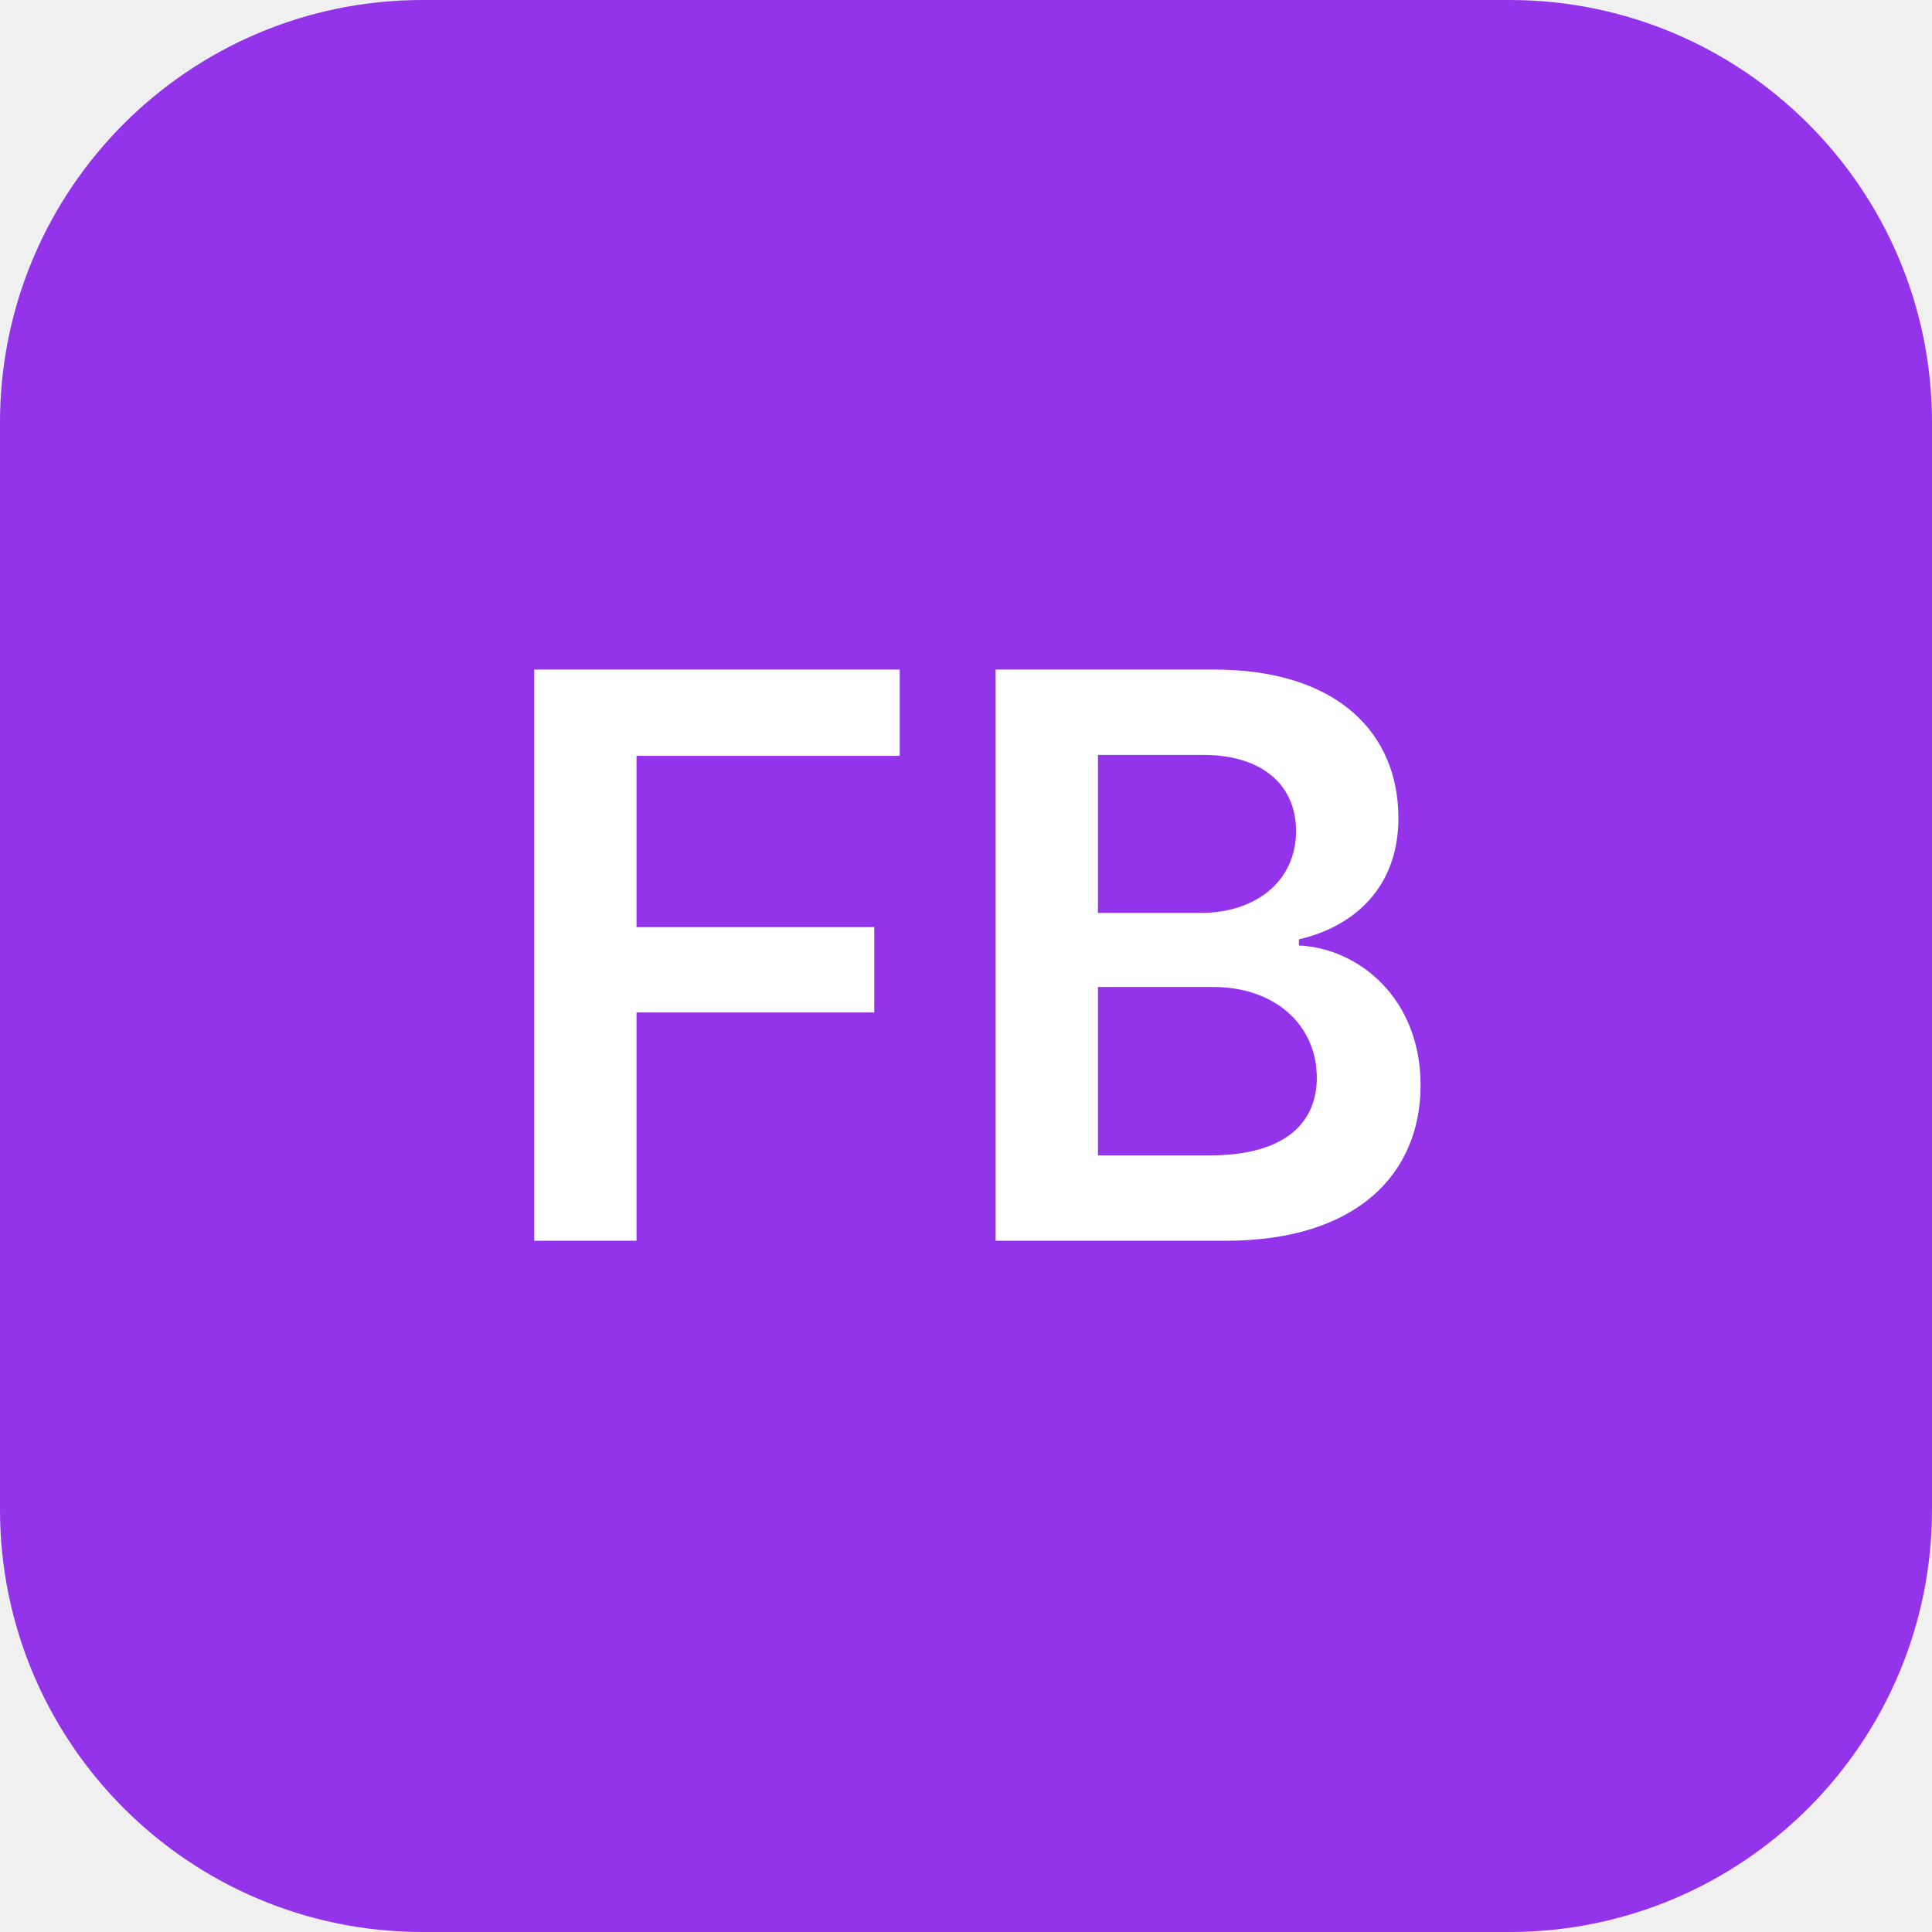
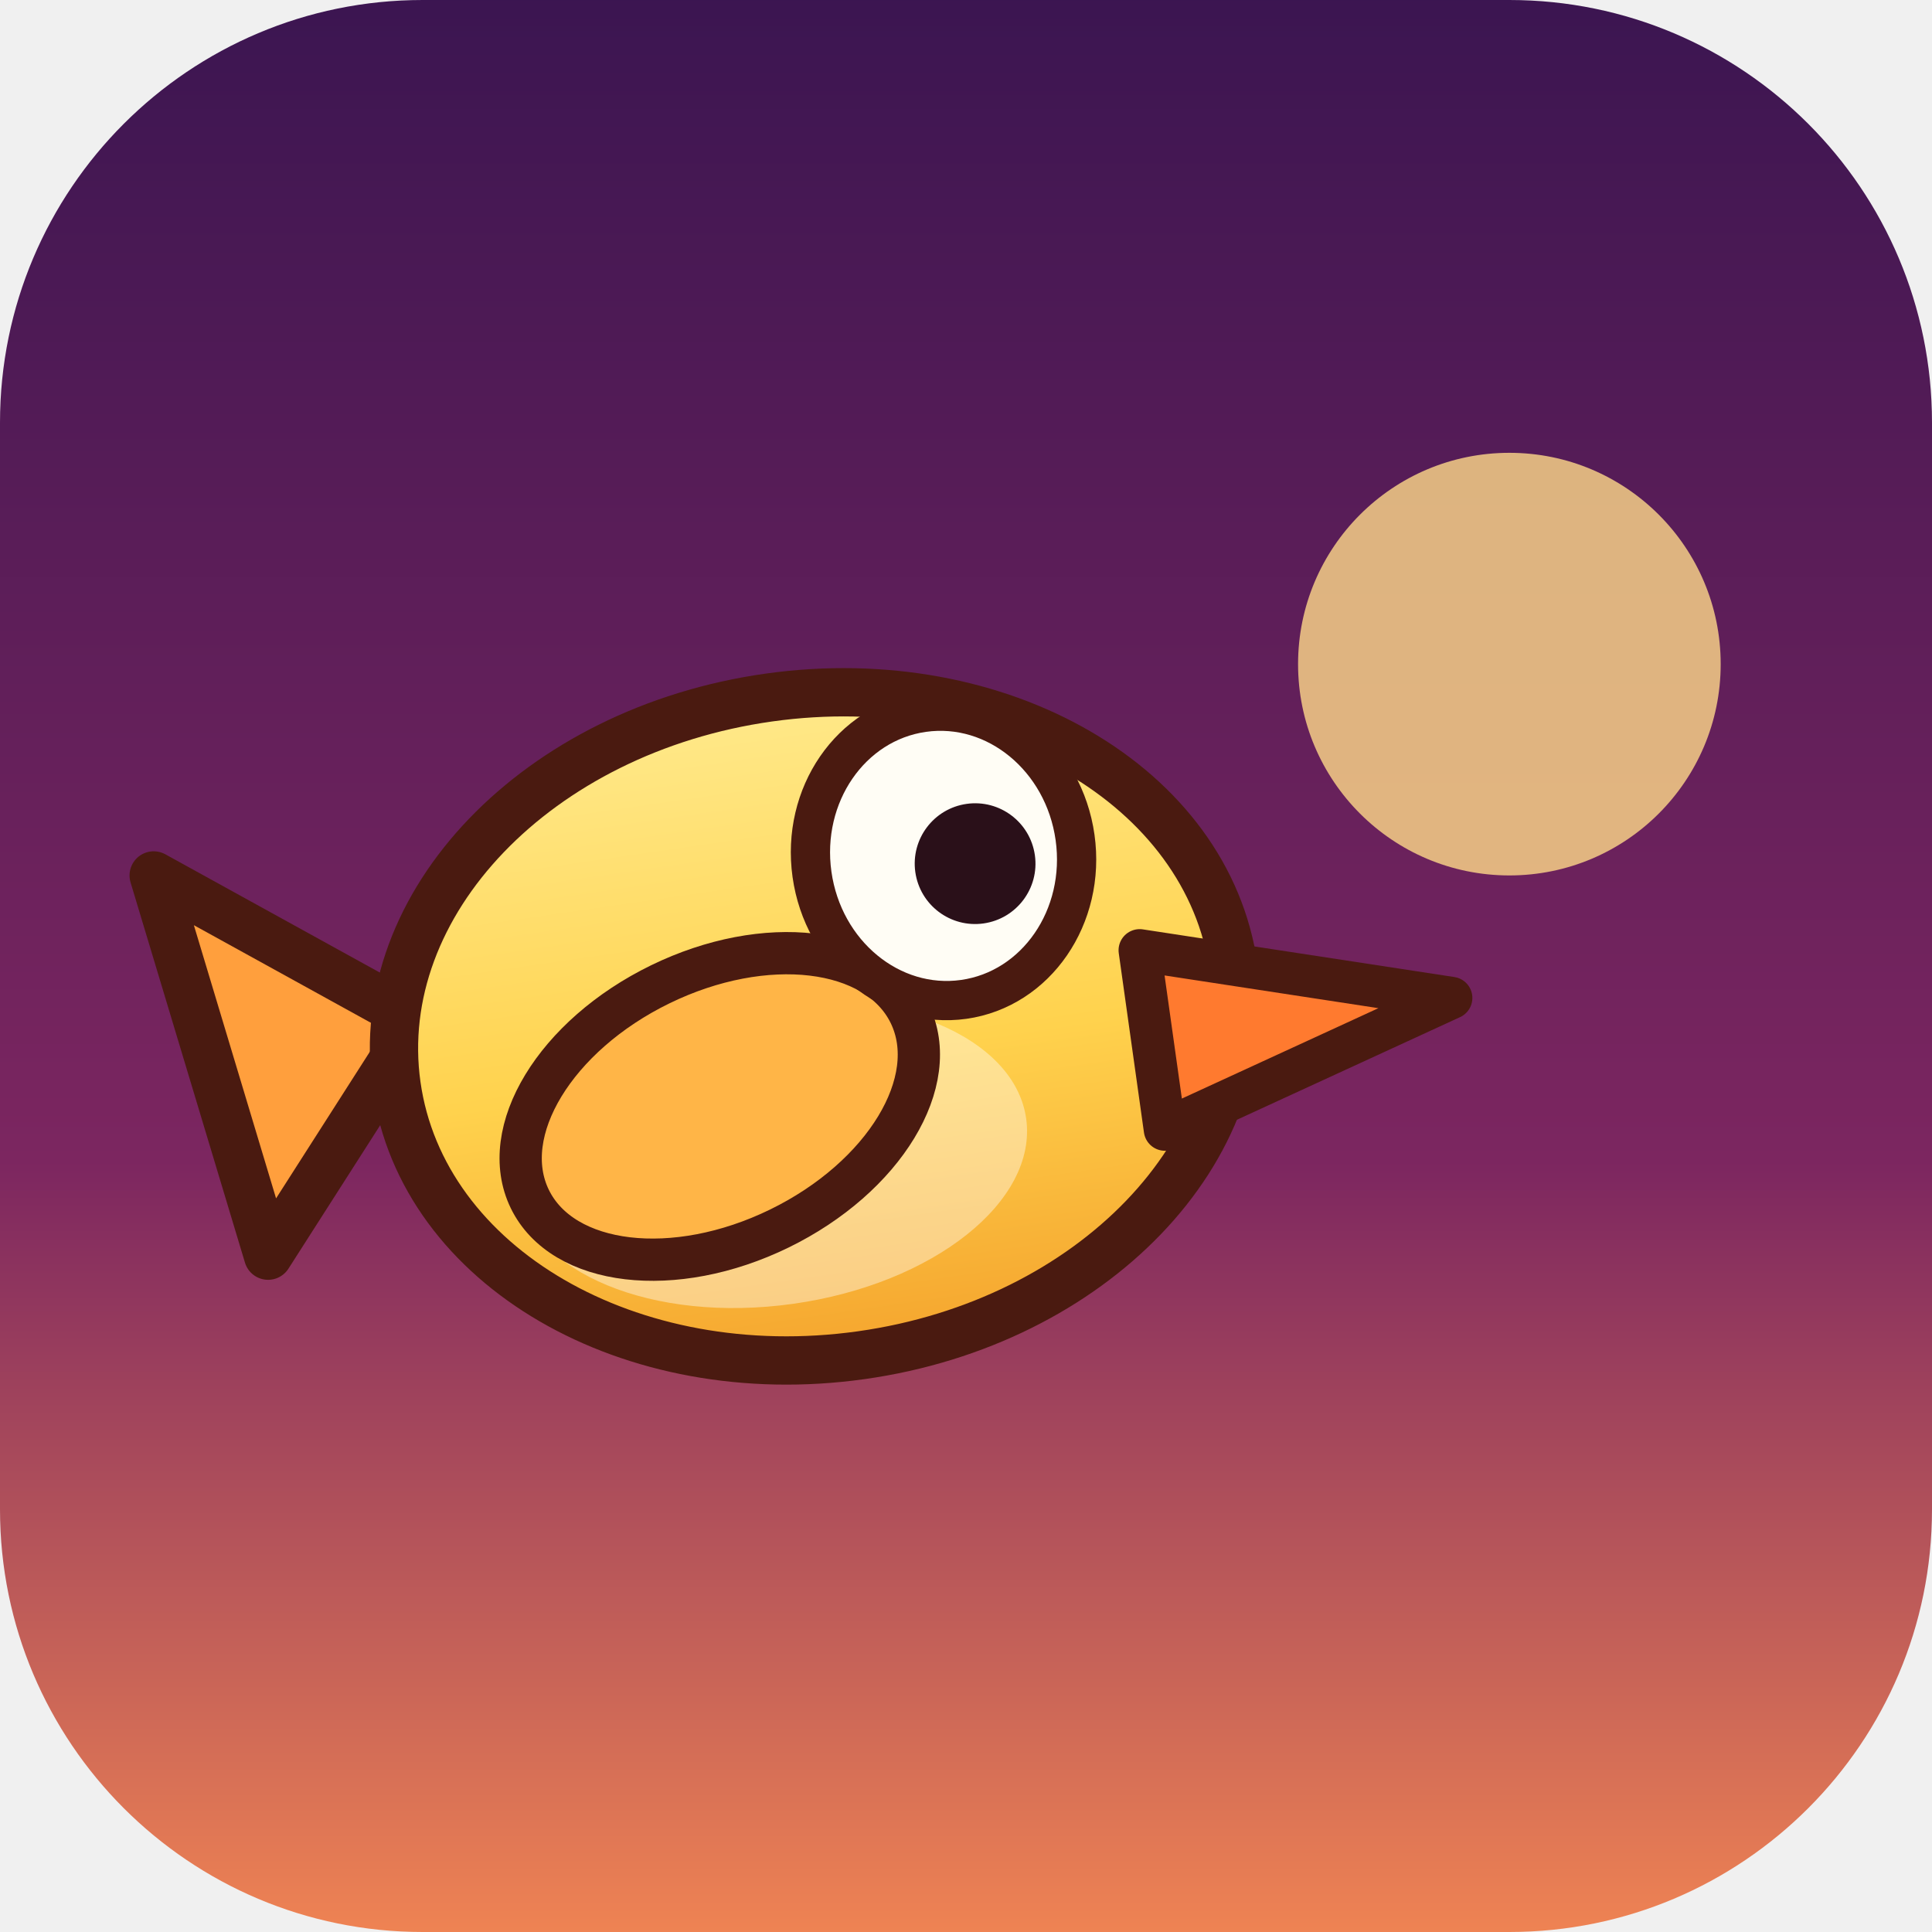
- <svg xmlns="http://www.w3.org/2000/svg" viewBox="0 0 64 64">
-   <rect width="64" height="64" rx="14" fill="#9333ea" />
-   <text x="32" y="32" dy="0.35em" text-anchor="middle" font-family="ui-sans-serif, system-ui, -apple-system, sans-serif" font-size="26" font-weight="600" fill="#ffffff">FB</text>
+ <svg xmlns="http://www.w3.org/2000/svg" viewBox="0 0 64 64" width="64" height="64">
+   <defs>
+     <linearGradient id="bg" x1="0" y1="0" x2="0" y2="1">
+       <stop offset="0" stop-color="#3b1551" />
+       <stop offset="0.6" stop-color="#7c2660" />
+       <stop offset="1" stop-color="#f08453" />
+     </linearGradient>
+     <linearGradient id="bird" x1="0" y1="0" x2="0" y2="1">
+       <stop offset="0" stop-color="#ffe98a" />
+       <stop offset="0.55" stop-color="#ffd24d" />
+       <stop offset="1" stop-color="#f5a52e" />
+     </linearGradient>
+   </defs>
+   <rect width="64" height="64" rx="14" fill="url(#bg)" />
+   <circle cx="50" cy="22" r="7" fill="#ffd98a" opacity="0.8" />
+   <g transform="translate(27 34) rotate(-8)">
+     <path d="M-13 -2 L-21 -8 L-19 5 Z" fill="#ff9f3d" stroke="#4a1a10" stroke-width="1.6" stroke-linejoin="round" />
+     <ellipse rx="14" ry="11" fill="url(#bird)" stroke="#4a1a10" stroke-width="1.6" />
+     <ellipse cx="-2" cy="4" rx="8.5" ry="5" fill="#fff" opacity="0.4" />
+     <ellipse cx="-4" cy="1" rx="7" ry="4.5" fill="#ffb547" stroke="#4a1a10" stroke-width="1.4" transform="rotate(-18)" />
+     <path d="M11 -1 L21 2 L11 5 Z" fill="#ff7a2f" stroke="#4a1a10" stroke-width="1.4" stroke-linejoin="round" />
+     <ellipse cx="5" cy="-5" rx="4.4" ry="4.8" fill="#fffdf5" stroke="#4a1a10" stroke-width="1.3" />
+     <circle cx="6" cy="-4.6" r="2" fill="#2a1019" />
+   </g>
</svg>
